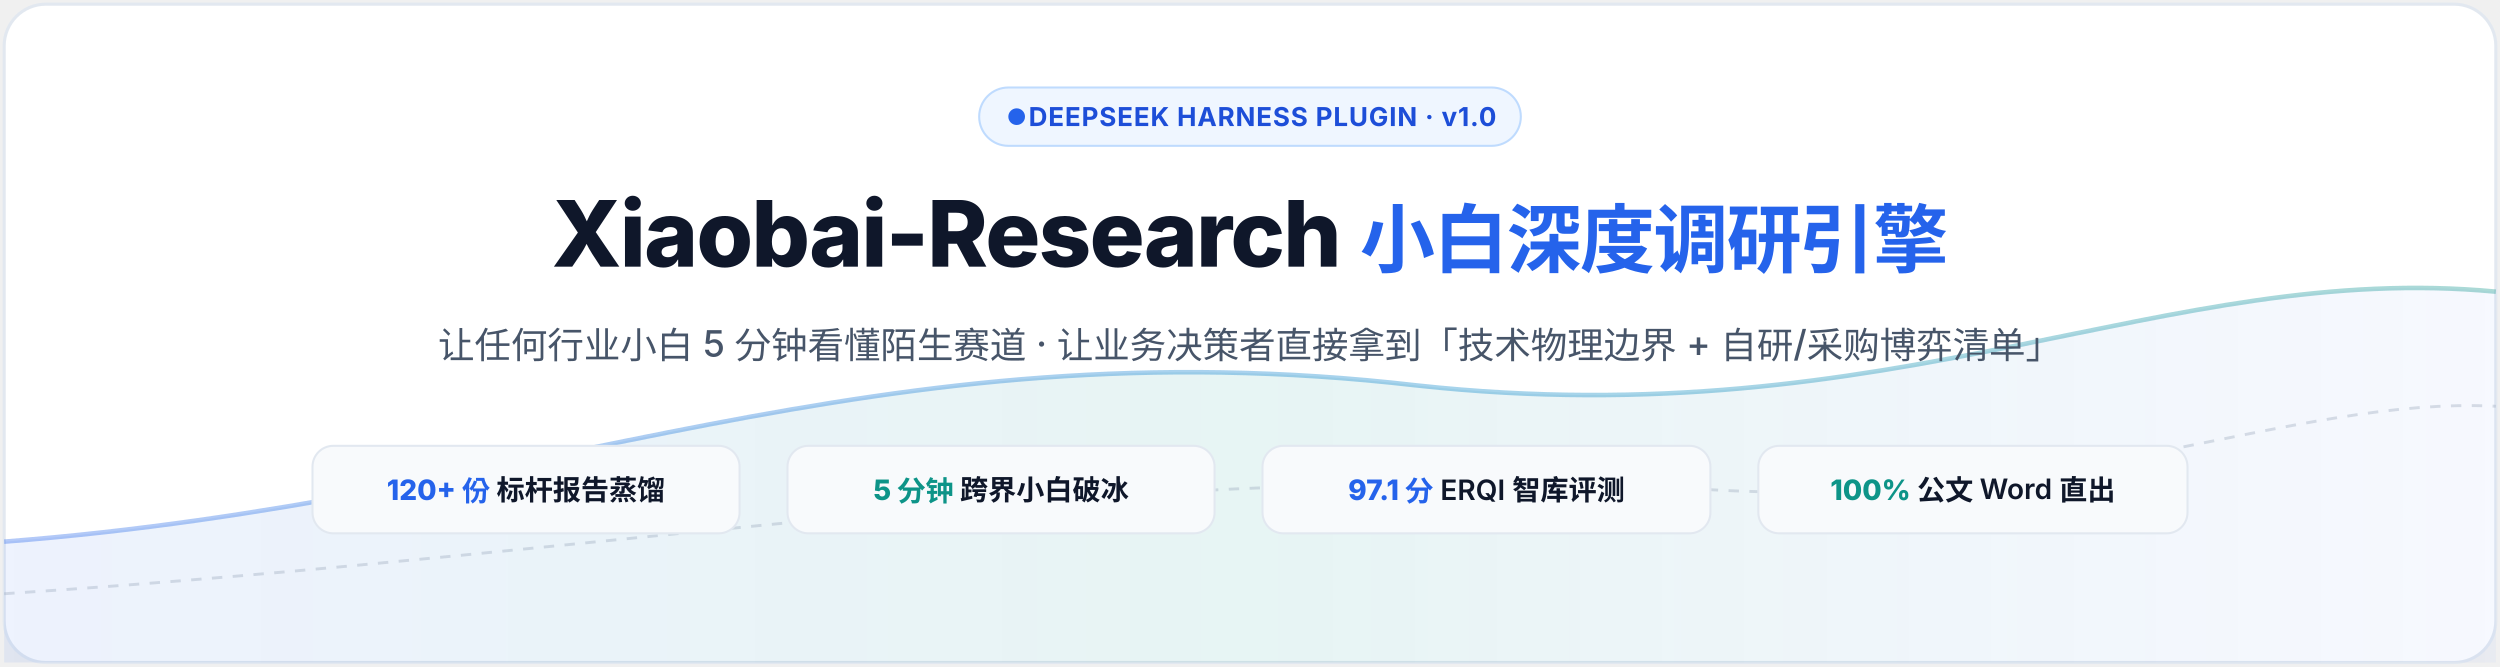
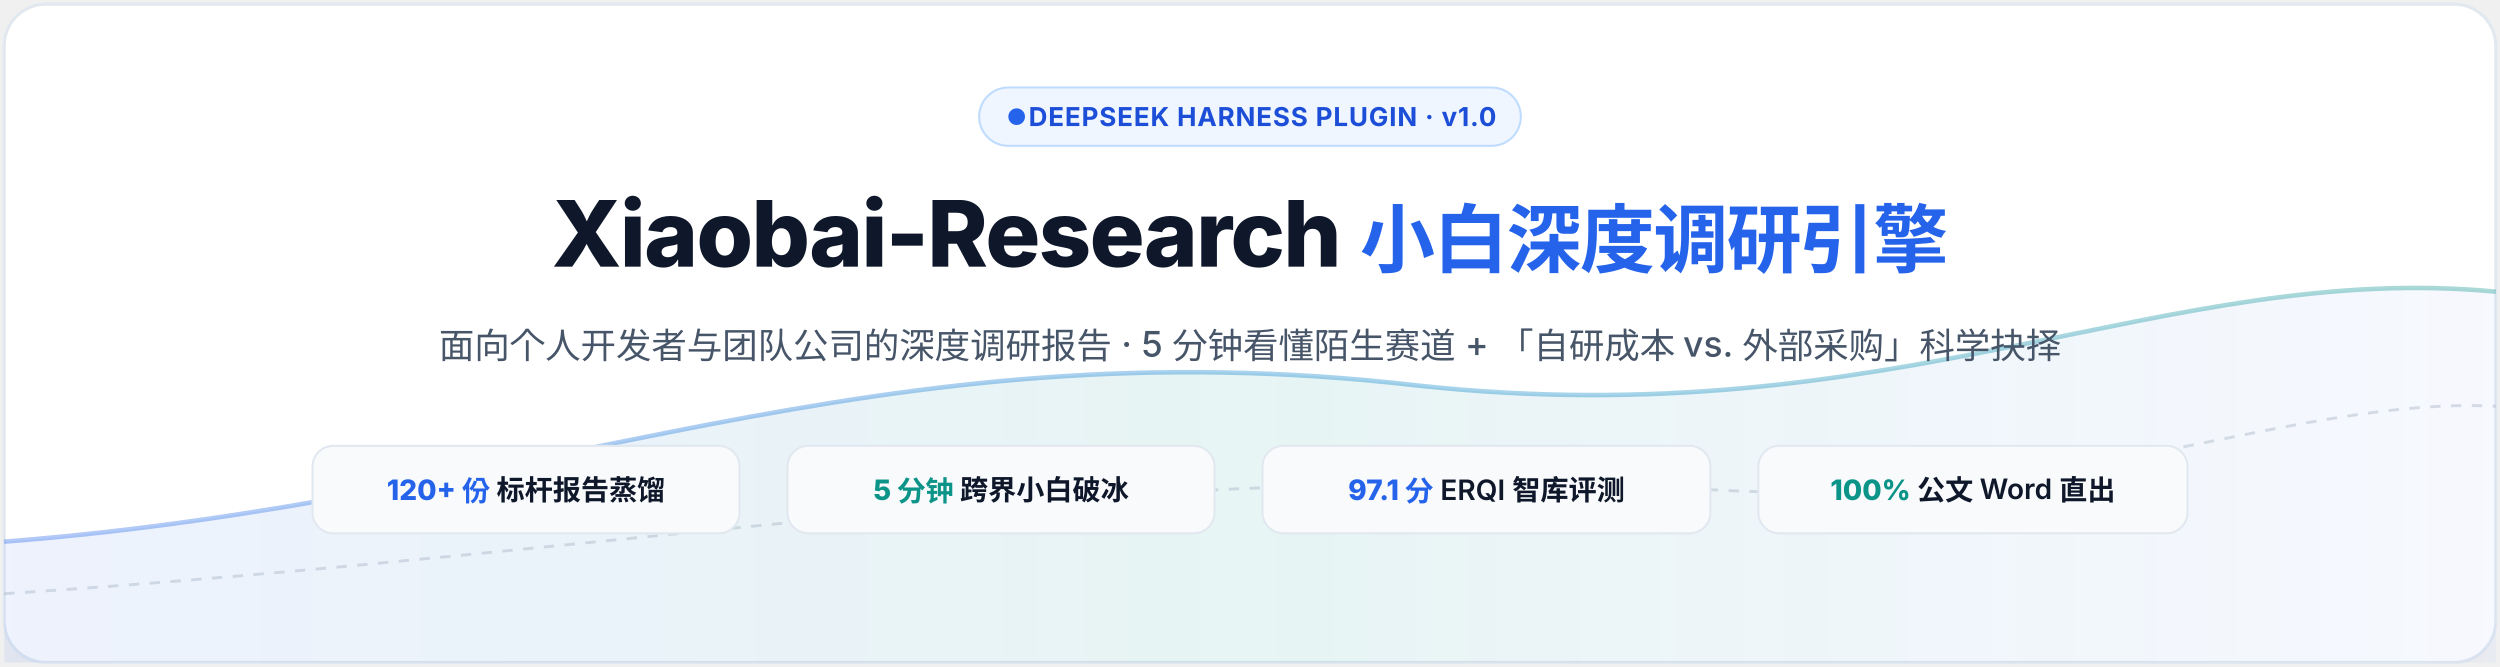
<svg xmlns="http://www.w3.org/2000/svg" viewBox="0 0 1200 320" width="1200" height="320">
  <defs>
    <linearGradient id="bannerWave1" x1="0" y1="0" x2="1" y2="0">
      <stop offset="0%" stop-color="#2563EB" stop-opacity="0.08" />
      <stop offset="50%" stop-color="#0D9488" stop-opacity="0.10" />
      <stop offset="100%" stop-color="#2563EB" stop-opacity="0.04" />
    </linearGradient>
    <linearGradient id="bannerStroke" x1="0" y1="0" x2="1" y2="0">
      <stop offset="0%" stop-color="#2563EB" />
      <stop offset="60%" stop-color="#0284C7" />
      <stop offset="100%" stop-color="#0D9488" />
    </linearGradient>
  </defs>
  <style>
    text { font-family: -apple-system, BlinkMacSystemFont, "Segoe UI", "PingFang SC", "Microsoft YaHei", sans-serif; }
  </style>
  <rect x="2" y="2" width="1196" height="316" rx="20" fill="#FFFFFF" stroke="#E2E8F0" stroke-width="1.5" />
  <path d="M 2 260 C 260 240, 420 155, 680 185 C 910 210, 1040 125, 1198 140 L 1198 318 L 2 318 Z" fill="url(#bannerWave1)" />
  <path d="M 2 260 C 260 240, 420 155, 680 185 C 910 210, 1040 125, 1198 140" fill="none" stroke="url(#bannerStroke)" stroke-width="2.2" opacity="0.35" />
  <path d="M 2 285 C 310 265, 540 220, 820 235 C 990 245, 1100 190, 1198 195" fill="none" stroke="#94A3B8" stroke-width="1.4" stroke-dasharray="5,5" opacity="0.35" />
  <g transform="translate(470, 42)">
    <rect x="0" y="0" width="260" height="28" rx="14" fill="#EFF6FF" stroke="#BFDBFE" stroke-width="1" />
    <circle cx="18" cy="14" r="4" fill="#2563EB" />
    <text x="136" y="18.5" text-anchor="middle" fill="#1D4ED8" font-size="12.5" font-weight="700" letter-spacing="0.4">DEEPSEEK HARNESS PLUGIN · v1.0</text>
  </g>
  <text x="600" y="128" text-anchor="middle" fill="#0F172A" font-size="44" font-weight="800" letter-spacing="-0.8">
    Xiaobai-Research <tspan fill="#2563EB" font-weight="700" font-size="36">小白深度调研引擎</tspan>
  </text>
-   <text x="600" y="172" text-anchor="middle" fill="#475569" font-size="17.5" font-weight="500">
-     让任何行业小白 5 分钟看懂陌生赛道 · 让业务决策者直接拿到「技术物理边界 + 自研/采购博弈清单」
+   <text x="600" y="172" text-anchor="middle" fill="#475569" font-size="17" font-weight="500">
+     面向个人开发者与团队公司的深度调研报告 · 5 分钟看懂陌生赛道 + 「自研成本 vs. 外部采购」科学抉择
  </text>
  <g transform="translate(150, 214)">
    <rect x="0" y="0" width="205" height="42" rx="10" fill="#F8FAFC" stroke="#E2E8F0" />
    <text x="102.5" y="26" text-anchor="middle" fill="#0F172A" font-size="13.5" font-weight="600">
      <tspan fill="#2563EB" font-weight="800">120+ 份</tspan> 标杆报告蒸馏</text>
    <rect x="228" y="0" width="205" height="42" rx="10" fill="#F8FAFC" stroke="#E2E8F0" />
    <text x="330.5" y="26" text-anchor="middle" fill="#0F172A" font-size="13.5" font-weight="600">
      <tspan fill="#0D9488" font-weight="800">5 分钟</tspan> 跨界小白破冰</text>
    <rect x="456" y="0" width="215" height="42" rx="10" fill="#F8FAFC" stroke="#E2E8F0" />
    <text x="563.5" y="26" text-anchor="middle" fill="#0F172A" font-size="13.5" font-weight="600">
      <tspan fill="#2563EB" font-weight="800">97.1 分</tspan> ERQI 智库评测</text>
    <rect x="694" y="0" width="206" height="42" rx="10" fill="#F8FAFC" stroke="#E2E8F0" />
    <text x="797" y="26" text-anchor="middle" fill="#0F172A" font-size="13.5" font-weight="600">
      <tspan fill="#0D9488" font-weight="800">100%</tspan> 公文 Word 直出</text>
  </g>
</svg>
